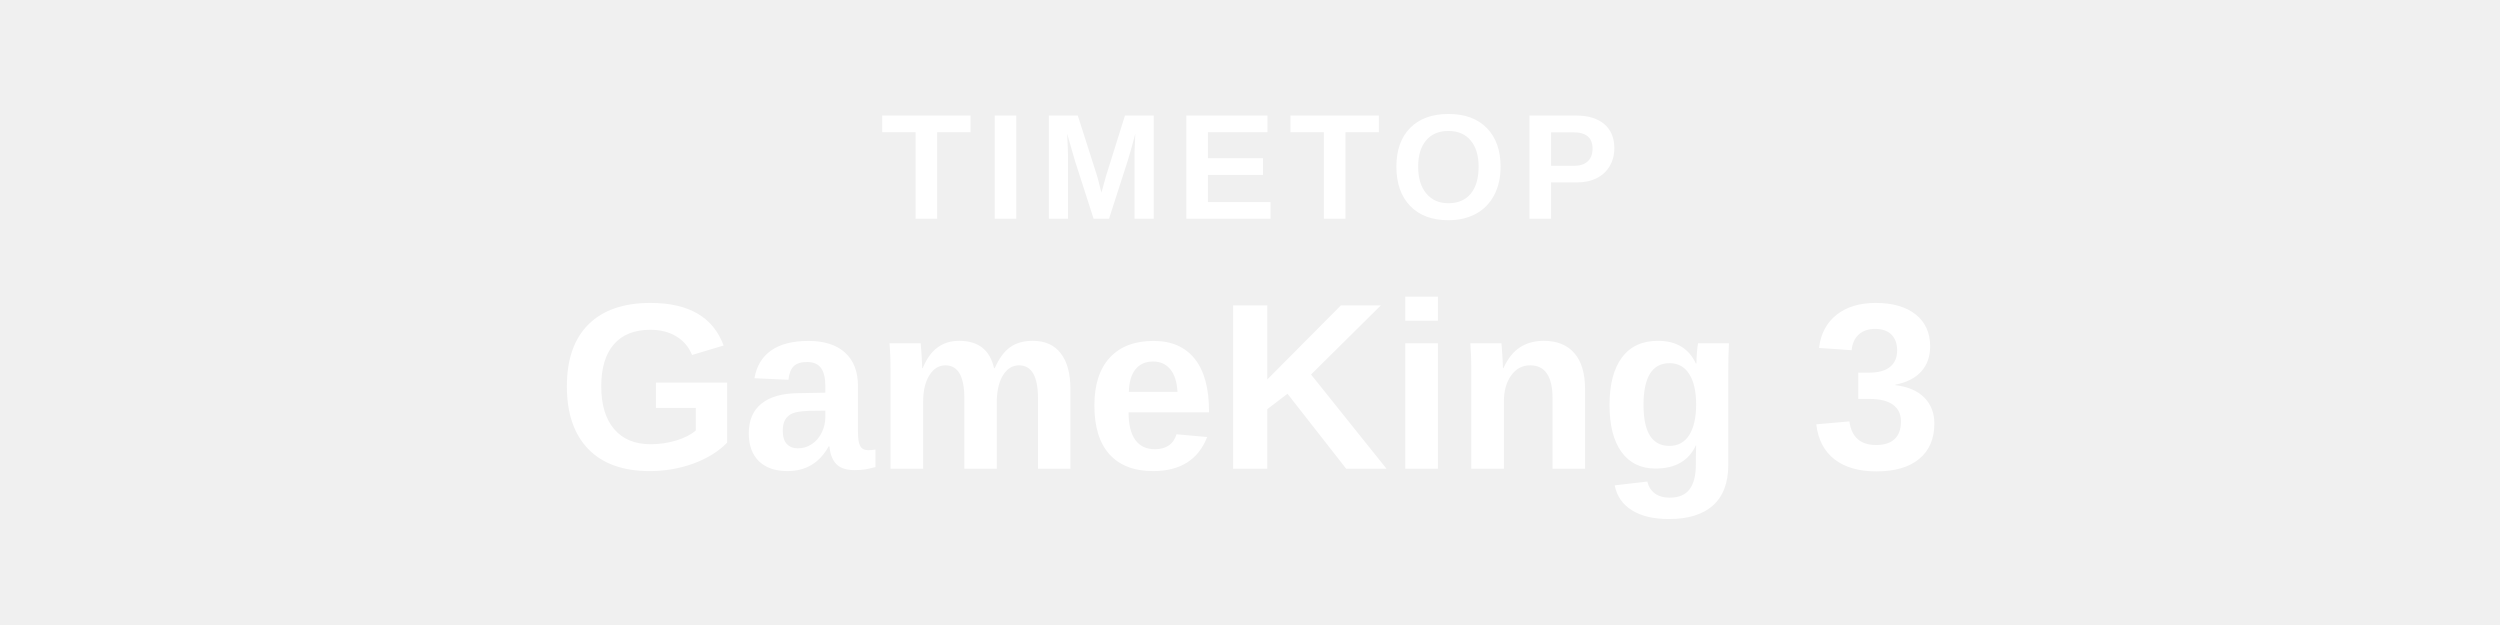
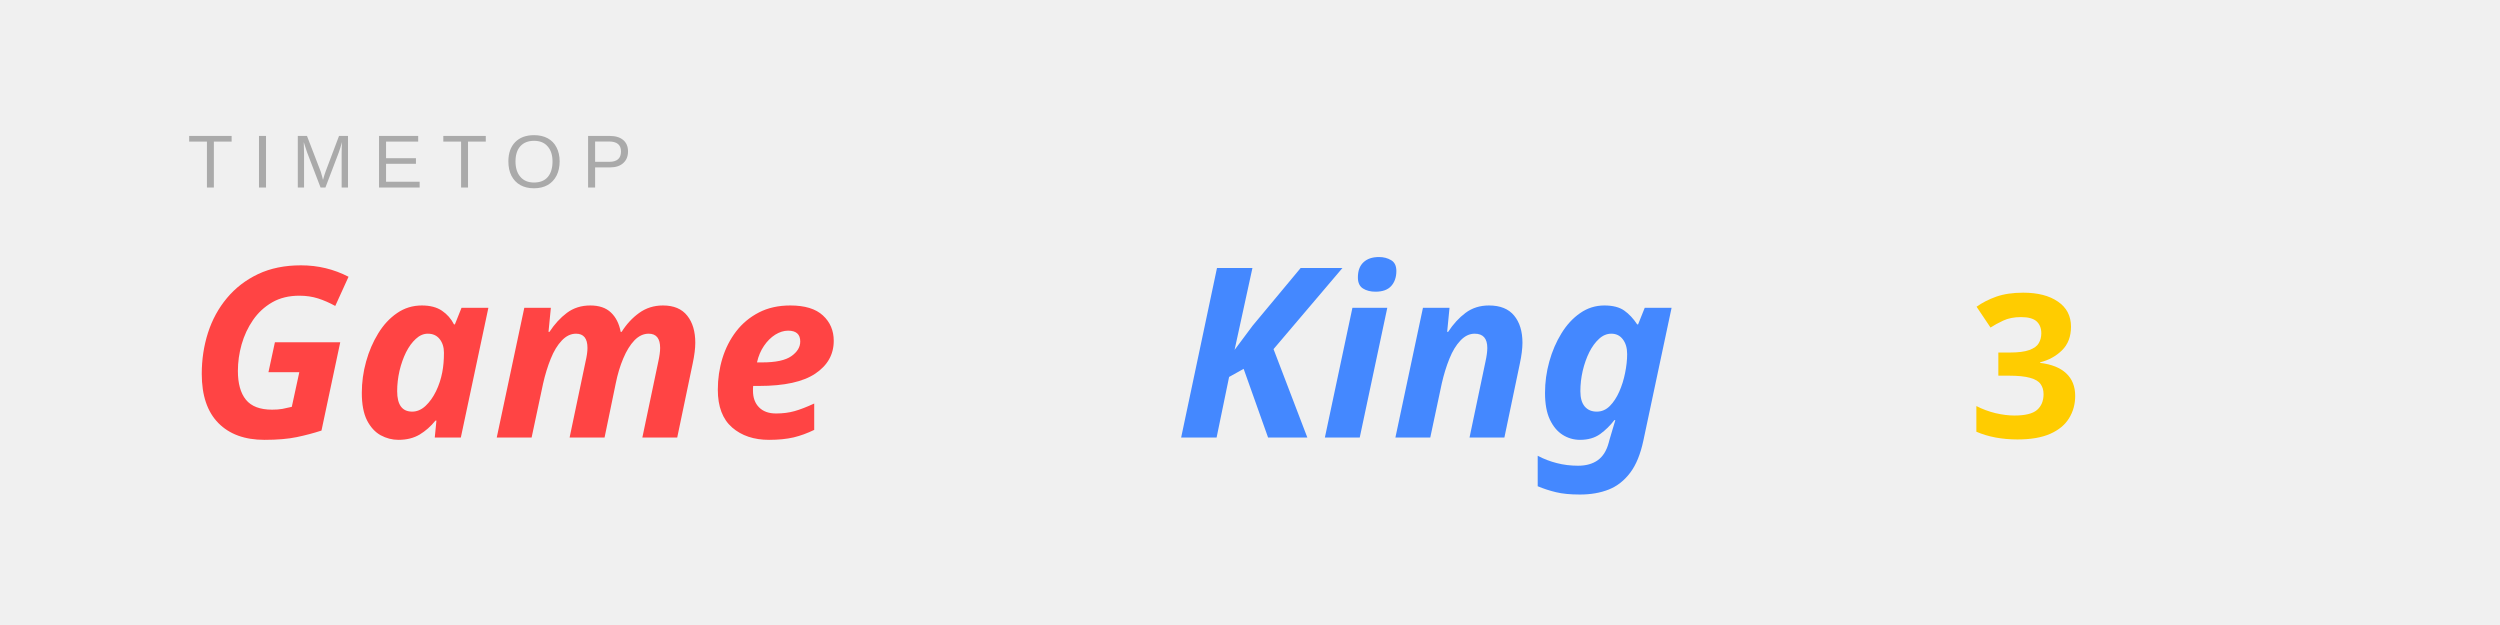
<svg xmlns="http://www.w3.org/2000/svg" viewBox="0 0 400 100" width="400" height="100">
-   <text x="200" y="35" text-anchor="middle" fill="#fff" font-family="Arial, Helvetica, sans-serif" font-size="24" font-weight="bold" letter-spacing="2">TIMETOP</text>
-   <text x="200" y="75" text-anchor="middle" fill="#fff" font-family="Arial, Helvetica, sans-serif" font-size="38" font-weight="bold">GameKing 3</text>
+   <text x="30" y="30" fill="#aaa" font-family="'Arial',sans-serif" font-size="12" font-weight="400" letter-spacing="3">TIMETOP</text>
+   <text x="30" y="70" fill="#ff4444" font-family="'Arial Black','Impact',sans-serif" font-size="38" font-weight="900" font-style="italic">Game</text>
+   <text x="188" y="70" fill="#4488ff" font-family="'Arial Black','Impact',sans-serif" font-size="38" font-weight="900" font-style="italic">King</text>
+   <text x="315" y="70" fill="#ffcc00" font-family="'Arial Black','Impact',sans-serif" font-size="32" font-weight="900">3</text>
</svg>
